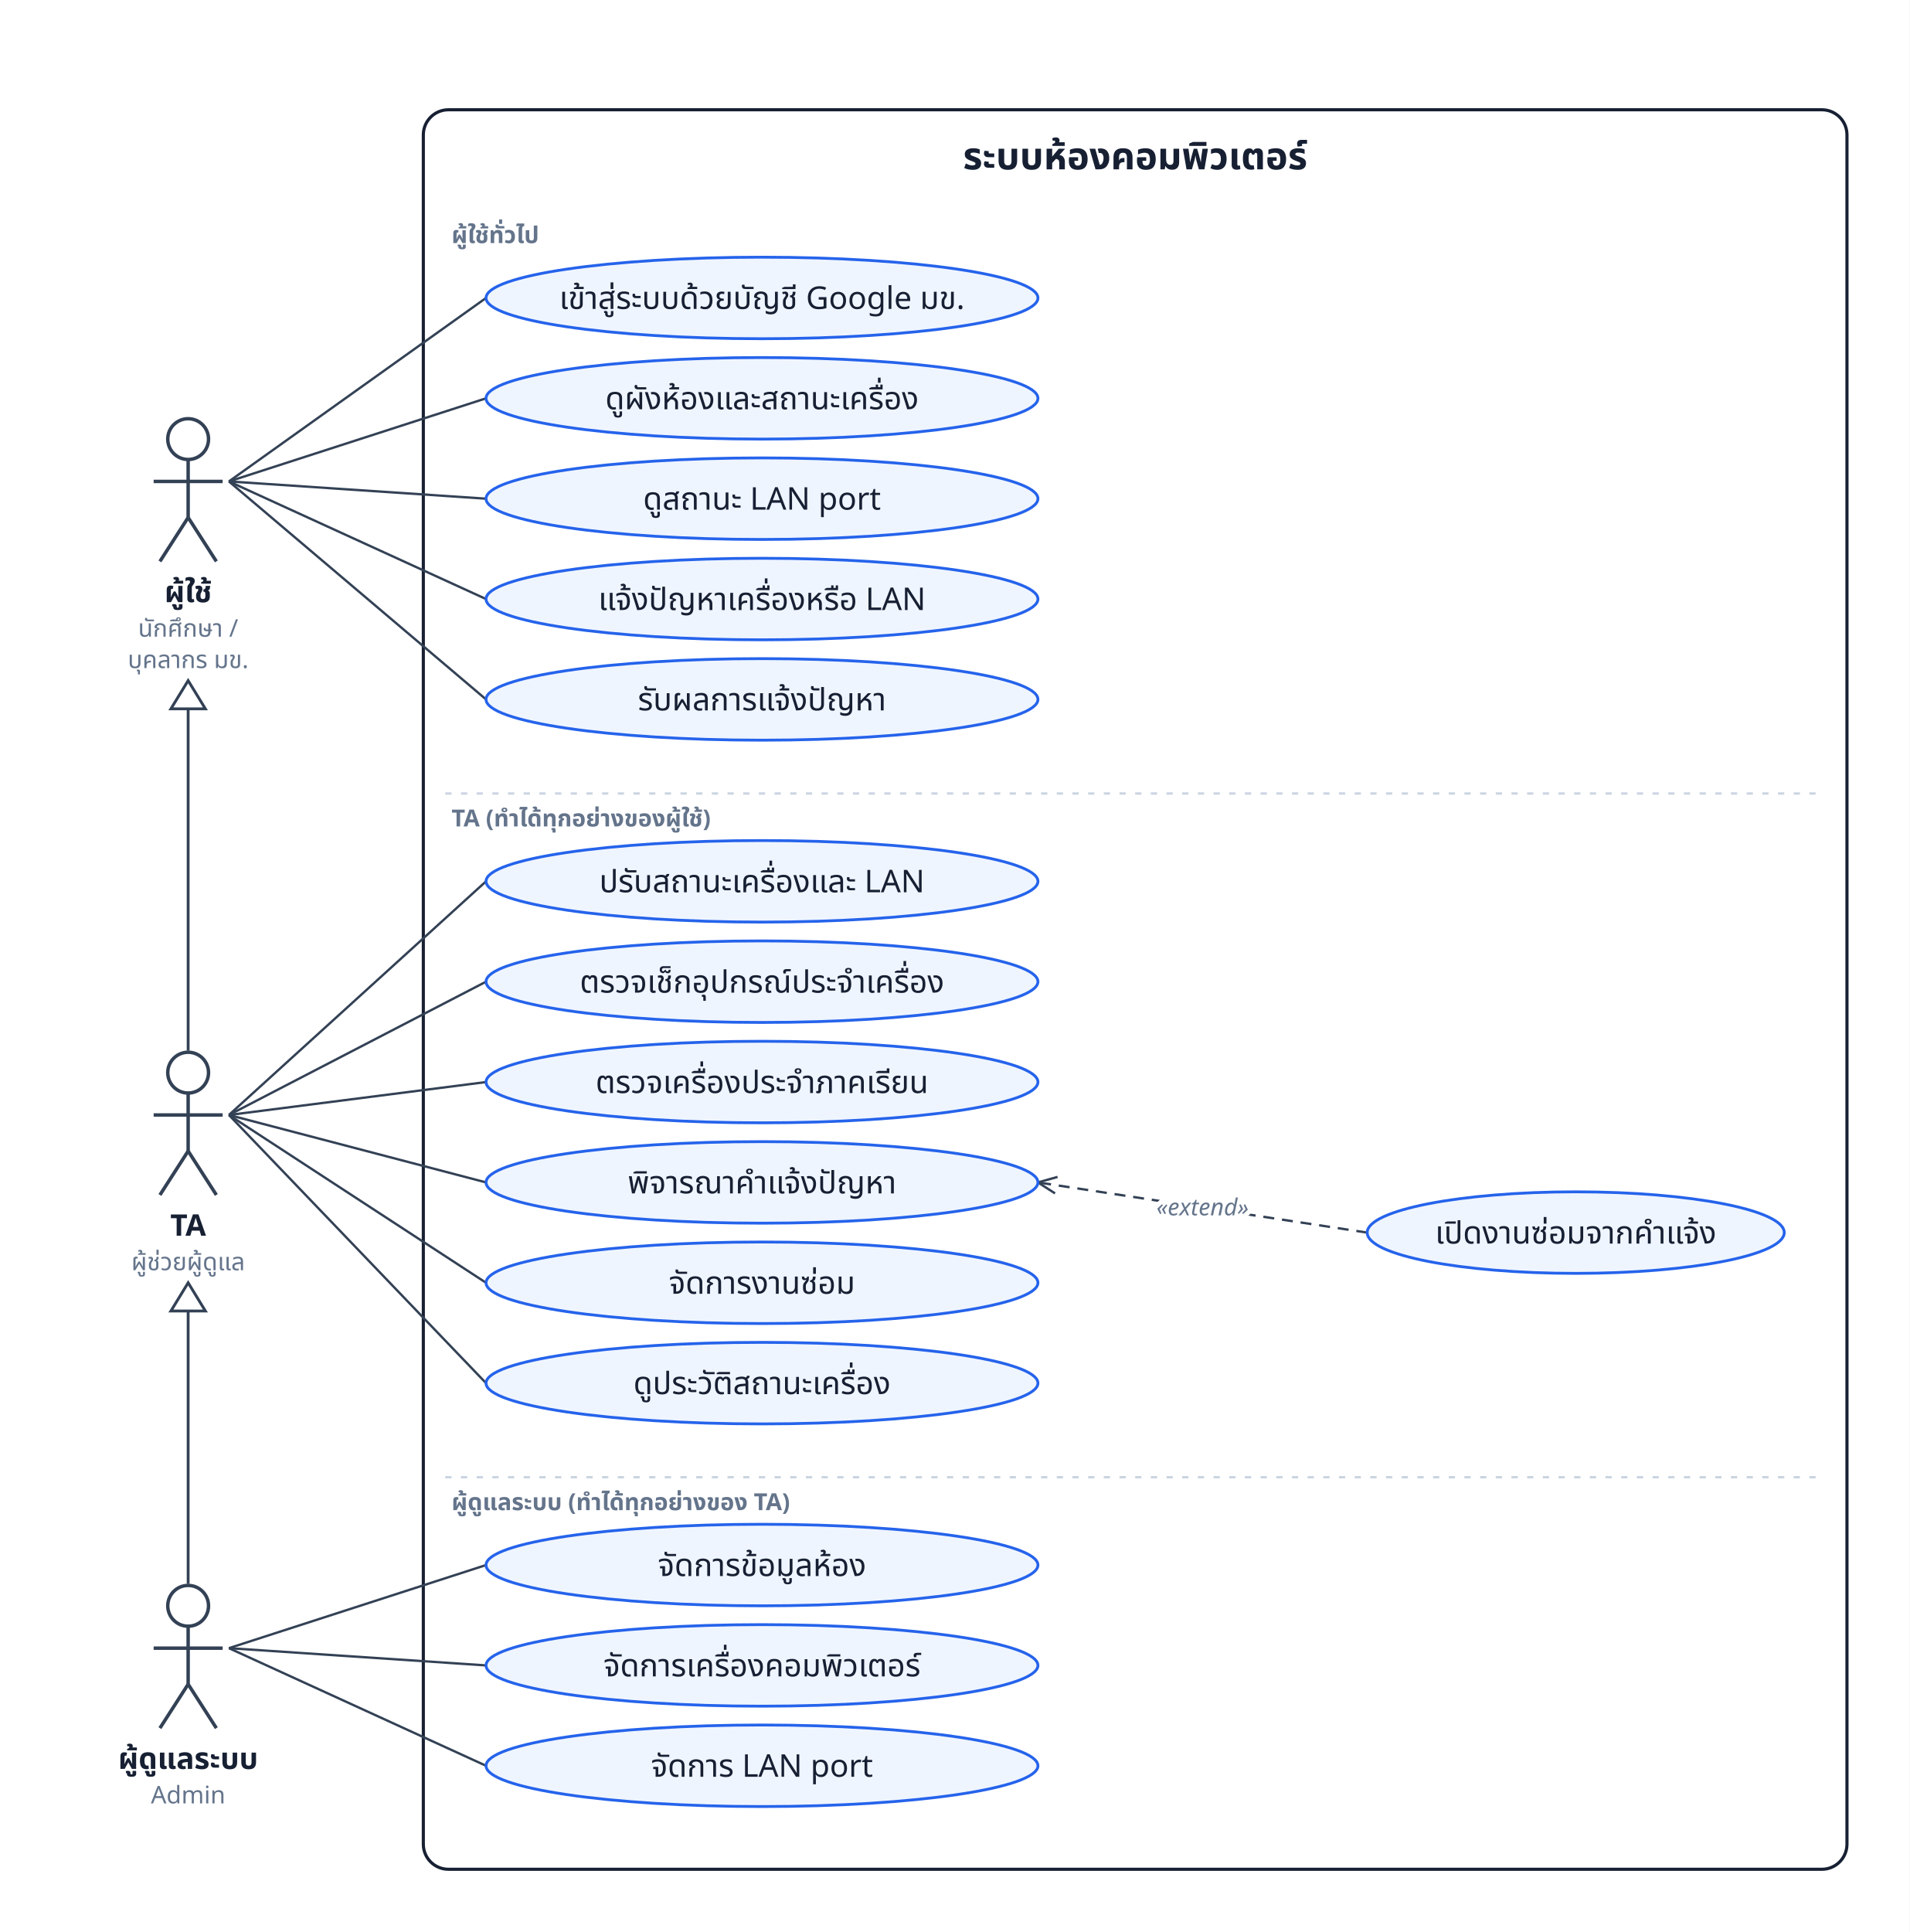
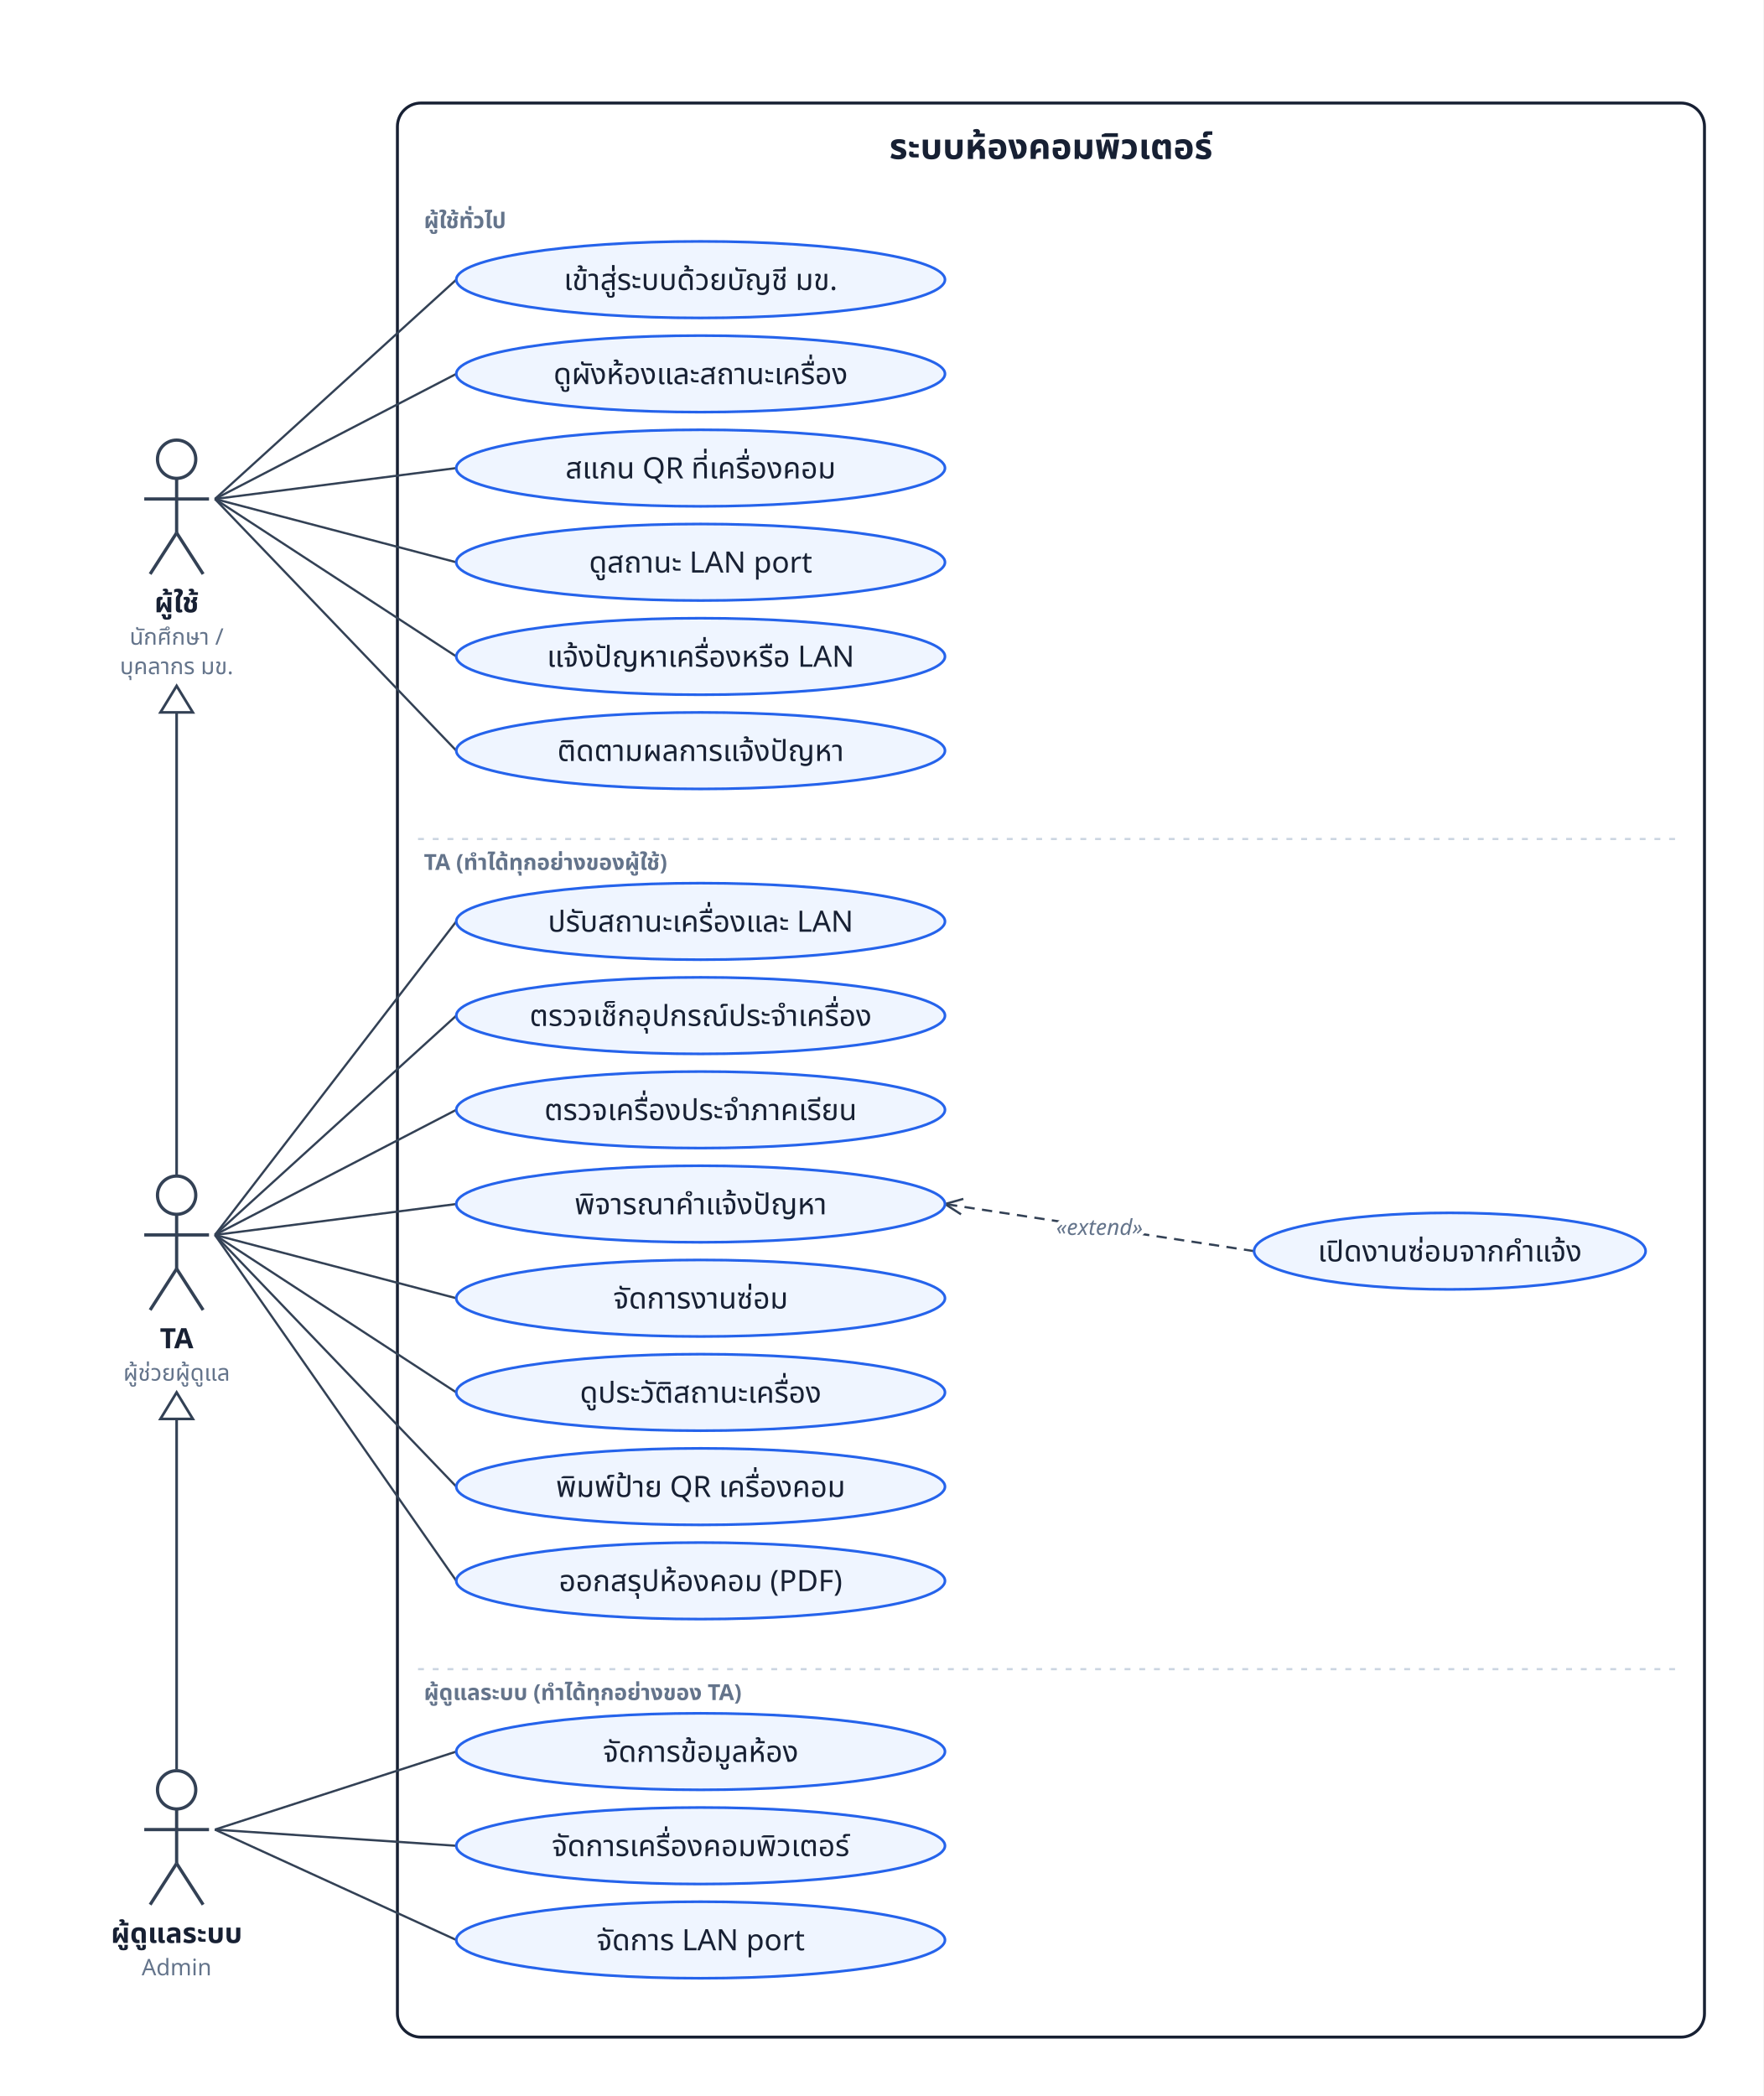
- <svg xmlns="http://www.w3.org/2000/svg" width="1218" height="1232" style="background:#fff" viewBox="0 0 1218 1232" font-family="'Leelawadee UI', 'Noto Sans Thai', Tahoma, sans-serif">
+ <svg xmlns="http://www.w3.org/2000/svg" width="1198" height="1424" style="background:#fff" viewBox="0 0 1198 1424" font-family="'Leelawadee UI', 'Noto Sans Thai', Tahoma, sans-serif">
  <rect width="100%" height="100%" fill="#fff" />
-   <rect x="270" y="70" width="908" height="1122" rx="16" fill="#fff" stroke="#172033" stroke-width="2" />
-   <text x="724" y="108" text-anchor="middle" font-size="24" font-weight="700" fill="#172033">ระบบห้องคอมพิวเตอร์</text>
+   <rect x="270" y="70" width="888" height="1314" rx="16" fill="#fff" stroke="#172033" stroke-width="2" />
+   <text x="714" y="108" text-anchor="middle" font-size="24" font-weight="700" fill="#172033">ระบบห้องคอมพิวเตอร์</text>
  <text x="288" y="155" font-size="15" font-weight="700" fill="#64748B">ผู้ใช้ทั่วไป</text>
-   <line x1="284" y1="506" x2="1164" y2="506" stroke="#CBD5E1" stroke-width="1.5" stroke-dasharray="4 6" />
-   <text x="288" y="527" font-size="15" font-weight="700" fill="#64748B">TA (ทำได้ทุกอย่างของผู้ใช้)</text>
-   <line x1="284" y1="942" x2="1164" y2="942" stroke="#CBD5E1" stroke-width="1.5" stroke-dasharray="4 6" />
-   <text x="288" y="963" font-size="15" font-weight="700" fill="#64748B">ผู้ดูแลระบบ (ทำได้ทุกอย่างของ TA)</text>
-   <line x1="146" y1="307" x2="310" y2="190" stroke="#334155" stroke-width="1.5" />
-   <line x1="146" y1="307" x2="310" y2="254" stroke="#334155" stroke-width="1.5" />
-   <line x1="146" y1="307" x2="310" y2="318" stroke="#334155" stroke-width="1.5" />
-   <line x1="146" y1="307" x2="310" y2="382" stroke="#334155" stroke-width="1.5" />
-   <line x1="146" y1="307" x2="310" y2="446" stroke="#334155" stroke-width="1.5" />
-   <line x1="146" y1="711" x2="310" y2="562" stroke="#334155" stroke-width="1.5" />
-   <line x1="146" y1="711" x2="310" y2="626" stroke="#334155" stroke-width="1.5" />
-   <line x1="146" y1="711" x2="310" y2="690" stroke="#334155" stroke-width="1.5" />
-   <line x1="146" y1="711" x2="310" y2="754" stroke="#334155" stroke-width="1.5" />
-   <line x1="146" y1="711" x2="310" y2="818" stroke="#334155" stroke-width="1.5" />
-   <line x1="146" y1="711" x2="310" y2="882" stroke="#334155" stroke-width="1.5" />
-   <line x1="146" y1="1051" x2="310" y2="998" stroke="#334155" stroke-width="1.5" />
-   <line x1="146" y1="1051" x2="310" y2="1062" stroke="#334155" stroke-width="1.5" />
-   <line x1="146" y1="1051" x2="310" y2="1126" stroke="#334155" stroke-width="1.5" />
+   <line x1="284" y1="570" x2="1144" y2="570" stroke="#CBD5E1" stroke-width="1.5" stroke-dasharray="4 6" />
+   <text x="288" y="591" font-size="15" font-weight="700" fill="#64748B">TA (ทำได้ทุกอย่างของผู้ใช้)</text>
+   <line x1="284" y1="1134" x2="1144" y2="1134" stroke="#CBD5E1" stroke-width="1.5" stroke-dasharray="4 6" />
+   <text x="288" y="1155" font-size="15" font-weight="700" fill="#64748B">ผู้ดูแลระบบ (ทำได้ทุกอย่างของ TA)</text>
+   <line x1="146" y1="339" x2="310" y2="190" stroke="#334155" stroke-width="1.5" />
+   <line x1="146" y1="339" x2="310" y2="254" stroke="#334155" stroke-width="1.5" />
+   <line x1="146" y1="339" x2="310" y2="318" stroke="#334155" stroke-width="1.5" />
+   <line x1="146" y1="339" x2="310" y2="382" stroke="#334155" stroke-width="1.5" />
+   <line x1="146" y1="339" x2="310" y2="446" stroke="#334155" stroke-width="1.5" />
+   <line x1="146" y1="339" x2="310" y2="510" stroke="#334155" stroke-width="1.5" />
+   <line x1="146" y1="839" x2="310" y2="626" stroke="#334155" stroke-width="1.5" />
+   <line x1="146" y1="839" x2="310" y2="690" stroke="#334155" stroke-width="1.5" />
+   <line x1="146" y1="839" x2="310" y2="754" stroke="#334155" stroke-width="1.5" />
+   <line x1="146" y1="839" x2="310" y2="818" stroke="#334155" stroke-width="1.5" />
+   <line x1="146" y1="839" x2="310" y2="882" stroke="#334155" stroke-width="1.5" />
+   <line x1="146" y1="839" x2="310" y2="946" stroke="#334155" stroke-width="1.5" />
+   <line x1="146" y1="839" x2="310" y2="1010" stroke="#334155" stroke-width="1.5" />
+   <line x1="146" y1="839" x2="310" y2="1074" stroke="#334155" stroke-width="1.5" />
+   <line x1="146" y1="1243" x2="310" y2="1190" stroke="#334155" stroke-width="1.5" />
+   <line x1="146" y1="1243" x2="310" y2="1254" stroke="#334155" stroke-width="1.5" />
+   <line x1="146" y1="1243" x2="310" y2="1318" stroke="#334155" stroke-width="1.5" />
  <g stroke="#334155" stroke-width="2.2" fill="none">
-     <circle cx="120" cy="280" r="13" fill="#fff" />
-     <line x1="120" y1="293" x2="120" y2="330" />
-     <line x1="98" y1="307" x2="142" y2="307" />
-     <line x1="120" y1="330" x2="102" y2="358" />
-     <line x1="120" y1="330" x2="138" y2="358" />
+     <circle cx="120" cy="312" r="13" fill="#fff" />
+     <line x1="120" y1="325" x2="120" y2="362" />
+     <line x1="98" y1="339" x2="142" y2="339" />
+     <line x1="120" y1="362" x2="102" y2="390" />
+     <line x1="120" y1="362" x2="138" y2="390" />
  </g>
-   <text x="120" y="384" text-anchor="middle" font-size="19" font-weight="700" fill="#172033">ผู้ใช้</text>
-   <text x="120" y="406" text-anchor="middle" font-size="15.5" fill="#64748B">นักศึกษา /</text>
-   <text x="120" y="426" text-anchor="middle" font-size="15.5" fill="#64748B">บุคลากร มข.</text>
+   <text x="120" y="416" text-anchor="middle" font-size="19" font-weight="700" fill="#172033">ผู้ใช้</text>
+   <text x="120" y="438" text-anchor="middle" font-size="15.5" fill="#64748B">นักศึกษา /</text>
+   <text x="120" y="458" text-anchor="middle" font-size="15.5" fill="#64748B">บุคลากร มข.</text>
  <g stroke="#334155" stroke-width="2.2" fill="none">
-     <circle cx="120" cy="684" r="13" fill="#fff" />
-     <line x1="120" y1="697" x2="120" y2="734" />
-     <line x1="98" y1="711" x2="142" y2="711" />
-     <line x1="120" y1="734" x2="102" y2="762" />
-     <line x1="120" y1="734" x2="138" y2="762" />
+     <circle cx="120" cy="812" r="13" fill="#fff" />
+     <line x1="120" y1="825" x2="120" y2="862" />
+     <line x1="98" y1="839" x2="142" y2="839" />
+     <line x1="120" y1="862" x2="102" y2="890" />
+     <line x1="120" y1="862" x2="138" y2="890" />
  </g>
-   <text x="120" y="788" text-anchor="middle" font-size="19" font-weight="700" fill="#172033">TA</text>
-   <text x="120" y="810" text-anchor="middle" font-size="15.5" fill="#64748B">ผู้ช่วยผู้ดูแล</text>
+   <text x="120" y="916" text-anchor="middle" font-size="19" font-weight="700" fill="#172033">TA</text>
+   <text x="120" y="938" text-anchor="middle" font-size="15.5" fill="#64748B">ผู้ช่วยผู้ดูแล</text>
  <g stroke="#334155" stroke-width="2.2" fill="none">
-     <circle cx="120" cy="1024" r="13" fill="#fff" />
-     <line x1="120" y1="1037" x2="120" y2="1074" />
-     <line x1="98" y1="1051" x2="142" y2="1051" />
-     <line x1="120" y1="1074" x2="102" y2="1102" />
-     <line x1="120" y1="1074" x2="138" y2="1102" />
+     <circle cx="120" cy="1216" r="13" fill="#fff" />
+     <line x1="120" y1="1229" x2="120" y2="1266" />
+     <line x1="98" y1="1243" x2="142" y2="1243" />
+     <line x1="120" y1="1266" x2="102" y2="1294" />
+     <line x1="120" y1="1266" x2="138" y2="1294" />
  </g>
-   <text x="120" y="1128" text-anchor="middle" font-size="19" font-weight="700" fill="#172033">ผู้ดูแลระบบ</text>
-   <text x="120" y="1150" text-anchor="middle" font-size="15.5" fill="#64748B">Admin</text>
-   <line x1="120" y1="670" x2="120" y2="452" stroke="#334155" stroke-width="1.8" />
-   <polygon points="109,452 120,434 131,452" fill="#fff" stroke="#334155" stroke-width="1.8" />
-   <line x1="120" y1="1010" x2="120" y2="836" stroke="#334155" stroke-width="1.8" />
-   <polygon points="109,836 120,818 131,836" fill="#fff" stroke="#334155" stroke-width="1.8" />
-   <line x1="872.0" y1="786.0" x2="662.0" y2="754.0" stroke="#334155" stroke-width="1.5" stroke-dasharray="7 5" />
-   <polyline points="674.5,750.5 662.0,754.0 672.9,761.0" fill="none" stroke="#334155" stroke-width="1.5" />
-   <ellipse cx="486" cy="190" rx="176" ry="26" fill="#EFF5FF" stroke="#2563EB" stroke-width="1.8" />
-   <text x="486" y="197" text-anchor="middle" font-size="20" fill="#172033">เข้าสู่ระบบด้วยบัญชี Google มข.</text>
-   <ellipse cx="486" cy="254" rx="176" ry="26" fill="#EFF5FF" stroke="#2563EB" stroke-width="1.8" />
-   <text x="486" y="261" text-anchor="middle" font-size="20" fill="#172033">ดูผังห้องและสถานะเครื่อง</text>
-   <ellipse cx="486" cy="318" rx="176" ry="26" fill="#EFF5FF" stroke="#2563EB" stroke-width="1.8" />
-   <text x="486" y="325" text-anchor="middle" font-size="20" fill="#172033">ดูสถานะ LAN port</text>
-   <ellipse cx="486" cy="382" rx="176" ry="26" fill="#EFF5FF" stroke="#2563EB" stroke-width="1.8" />
-   <text x="486" y="389" text-anchor="middle" font-size="20" fill="#172033">แจ้งปัญหาเครื่องหรือ LAN</text>
-   <ellipse cx="486" cy="446" rx="176" ry="26" fill="#EFF5FF" stroke="#2563EB" stroke-width="1.8" />
-   <text x="486" y="453" text-anchor="middle" font-size="20" fill="#172033">รับผลการแจ้งปัญหา</text>
-   <ellipse cx="486" cy="562" rx="176" ry="26" fill="#EFF5FF" stroke="#2563EB" stroke-width="1.8" />
-   <text x="486" y="569" text-anchor="middle" font-size="20" fill="#172033">ปรับสถานะเครื่องและ LAN</text>
-   <ellipse cx="486" cy="626" rx="176" ry="26" fill="#EFF5FF" stroke="#2563EB" stroke-width="1.8" />
-   <text x="486" y="633" text-anchor="middle" font-size="20" fill="#172033">ตรวจเช็กอุปกรณ์ประจำเครื่อง</text>
-   <ellipse cx="486" cy="690" rx="176" ry="26" fill="#EFF5FF" stroke="#2563EB" stroke-width="1.8" />
-   <text x="486" y="697" text-anchor="middle" font-size="20" fill="#172033">ตรวจเครื่องประจำภาคเรียน</text>
-   <ellipse cx="486" cy="754" rx="176" ry="26" fill="#EFF5FF" stroke="#2563EB" stroke-width="1.8" />
-   <text x="486" y="761" text-anchor="middle" font-size="20" fill="#172033">พิจารณาคำแจ้งปัญหา</text>
-   <ellipse cx="486" cy="818" rx="176" ry="26" fill="#EFF5FF" stroke="#2563EB" stroke-width="1.8" />
-   <text x="486" y="825" text-anchor="middle" font-size="20" fill="#172033">จัดการงานซ่อม</text>
-   <ellipse cx="486" cy="882" rx="176" ry="26" fill="#EFF5FF" stroke="#2563EB" stroke-width="1.8" />
-   <text x="486" y="889" text-anchor="middle" font-size="20" fill="#172033">ดูประวัติสถานะเครื่อง</text>
-   <ellipse cx="486" cy="998" rx="176" ry="26" fill="#EFF5FF" stroke="#2563EB" stroke-width="1.8" />
-   <text x="486" y="1005" text-anchor="middle" font-size="20" fill="#172033">จัดการข้อมูลห้อง</text>
-   <ellipse cx="486" cy="1062" rx="176" ry="26" fill="#EFF5FF" stroke="#2563EB" stroke-width="1.8" />
-   <text x="486" y="1069" text-anchor="middle" font-size="20" fill="#172033">จัดการเครื่องคอมพิวเตอร์</text>
-   <ellipse cx="486" cy="1126" rx="176" ry="26" fill="#EFF5FF" stroke="#2563EB" stroke-width="1.8" />
-   <text x="486" y="1133" text-anchor="middle" font-size="20" fill="#172033">จัดการ LAN port</text>
-   <ellipse cx="1005" cy="786" rx="133" ry="26" fill="#EFF5FF" stroke="#2563EB" stroke-width="1.8" />
-   <text x="1005" y="793" text-anchor="middle" font-size="20" fill="#172033">เปิดงานซ่อมจากคำแจ้ง</text>
-   <text x="767.0" y="775.0" text-anchor="middle" font-size="15" font-style="italic" fill="#64748B" paint-order="stroke" stroke="#fff" stroke-width="6">«extend»</text>
+   <text x="120" y="1320" text-anchor="middle" font-size="19" font-weight="700" fill="#172033">ผู้ดูแลระบบ</text>
+   <text x="120" y="1342" text-anchor="middle" font-size="15.5" fill="#64748B">Admin</text>
+   <line x1="120" y1="798" x2="120" y2="484" stroke="#334155" stroke-width="1.8" />
+   <polygon points="109,484 120,466 131,484" fill="#fff" stroke="#334155" stroke-width="1.8" />
+   <line x1="120" y1="1202" x2="120" y2="964" stroke="#334155" stroke-width="1.8" />
+   <polygon points="109,964 120,946 131,964" fill="#fff" stroke="#334155" stroke-width="1.8" />
+   <line x1="852.0" y1="850.0" x2="642.0" y2="818.0" stroke="#334155" stroke-width="1.5" stroke-dasharray="7 5" />
+   <polyline points="654.5,814.5 642.0,818.0 652.9,825.0" fill="none" stroke="#334155" stroke-width="1.5" />
+   <ellipse cx="476" cy="190" rx="166" ry="26" fill="#EFF5FF" stroke="#2563EB" stroke-width="1.8" />
+   <text x="476" y="197" text-anchor="middle" font-size="20" fill="#172033">เข้าสู่ระบบด้วยบัญชี มข.</text>
+   <ellipse cx="476" cy="254" rx="166" ry="26" fill="#EFF5FF" stroke="#2563EB" stroke-width="1.8" />
+   <text x="476" y="261" text-anchor="middle" font-size="20" fill="#172033">ดูผังห้องและสถานะเครื่อง</text>
+   <ellipse cx="476" cy="318" rx="166" ry="26" fill="#EFF5FF" stroke="#2563EB" stroke-width="1.8" />
+   <text x="476" y="325" text-anchor="middle" font-size="20" fill="#172033">สแกน QR ที่เครื่องคอม</text>
+   <ellipse cx="476" cy="382" rx="166" ry="26" fill="#EFF5FF" stroke="#2563EB" stroke-width="1.8" />
+   <text x="476" y="389" text-anchor="middle" font-size="20" fill="#172033">ดูสถานะ LAN port</text>
+   <ellipse cx="476" cy="446" rx="166" ry="26" fill="#EFF5FF" stroke="#2563EB" stroke-width="1.8" />
+   <text x="476" y="453" text-anchor="middle" font-size="20" fill="#172033">แจ้งปัญหาเครื่องหรือ LAN</text>
+   <ellipse cx="476" cy="510" rx="166" ry="26" fill="#EFF5FF" stroke="#2563EB" stroke-width="1.8" />
+   <text x="476" y="517" text-anchor="middle" font-size="20" fill="#172033">ติดตามผลการแจ้งปัญหา</text>
+   <ellipse cx="476" cy="626" rx="166" ry="26" fill="#EFF5FF" stroke="#2563EB" stroke-width="1.8" />
+   <text x="476" y="633" text-anchor="middle" font-size="20" fill="#172033">ปรับสถานะเครื่องและ LAN</text>
+   <ellipse cx="476" cy="690" rx="166" ry="26" fill="#EFF5FF" stroke="#2563EB" stroke-width="1.8" />
+   <text x="476" y="697" text-anchor="middle" font-size="20" fill="#172033">ตรวจเช็กอุปกรณ์ประจำเครื่อง</text>
+   <ellipse cx="476" cy="754" rx="166" ry="26" fill="#EFF5FF" stroke="#2563EB" stroke-width="1.8" />
+   <text x="476" y="761" text-anchor="middle" font-size="20" fill="#172033">ตรวจเครื่องประจำภาคเรียน</text>
+   <ellipse cx="476" cy="818" rx="166" ry="26" fill="#EFF5FF" stroke="#2563EB" stroke-width="1.8" />
+   <text x="476" y="825" text-anchor="middle" font-size="20" fill="#172033">พิจารณาคำแจ้งปัญหา</text>
+   <ellipse cx="476" cy="882" rx="166" ry="26" fill="#EFF5FF" stroke="#2563EB" stroke-width="1.8" />
+   <text x="476" y="889" text-anchor="middle" font-size="20" fill="#172033">จัดการงานซ่อม</text>
+   <ellipse cx="476" cy="946" rx="166" ry="26" fill="#EFF5FF" stroke="#2563EB" stroke-width="1.8" />
+   <text x="476" y="953" text-anchor="middle" font-size="20" fill="#172033">ดูประวัติสถานะเครื่อง</text>
+   <ellipse cx="476" cy="1010" rx="166" ry="26" fill="#EFF5FF" stroke="#2563EB" stroke-width="1.8" />
+   <text x="476" y="1017" text-anchor="middle" font-size="20" fill="#172033">พิมพ์ป้าย QR เครื่องคอม</text>
+   <ellipse cx="476" cy="1074" rx="166" ry="26" fill="#EFF5FF" stroke="#2563EB" stroke-width="1.8" />
+   <text x="476" y="1081" text-anchor="middle" font-size="20" fill="#172033">ออกสรุปห้องคอม (PDF)</text>
+   <ellipse cx="476" cy="1190" rx="166" ry="26" fill="#EFF5FF" stroke="#2563EB" stroke-width="1.8" />
+   <text x="476" y="1197" text-anchor="middle" font-size="20" fill="#172033">จัดการข้อมูลห้อง</text>
+   <ellipse cx="476" cy="1254" rx="166" ry="26" fill="#EFF5FF" stroke="#2563EB" stroke-width="1.8" />
+   <text x="476" y="1261" text-anchor="middle" font-size="20" fill="#172033">จัดการเครื่องคอมพิวเตอร์</text>
+   <ellipse cx="476" cy="1318" rx="166" ry="26" fill="#EFF5FF" stroke="#2563EB" stroke-width="1.8" />
+   <text x="476" y="1325" text-anchor="middle" font-size="20" fill="#172033">จัดการ LAN port</text>
+   <ellipse cx="985" cy="850" rx="133" ry="26" fill="#EFF5FF" stroke="#2563EB" stroke-width="1.8" />
+   <text x="985" y="857" text-anchor="middle" font-size="20" fill="#172033">เปิดงานซ่อมจากคำแจ้ง</text>
+   <text x="747.0" y="839.0" text-anchor="middle" font-size="15" font-style="italic" fill="#64748B" paint-order="stroke" stroke="#fff" stroke-width="6">«extend»</text>
</svg>
